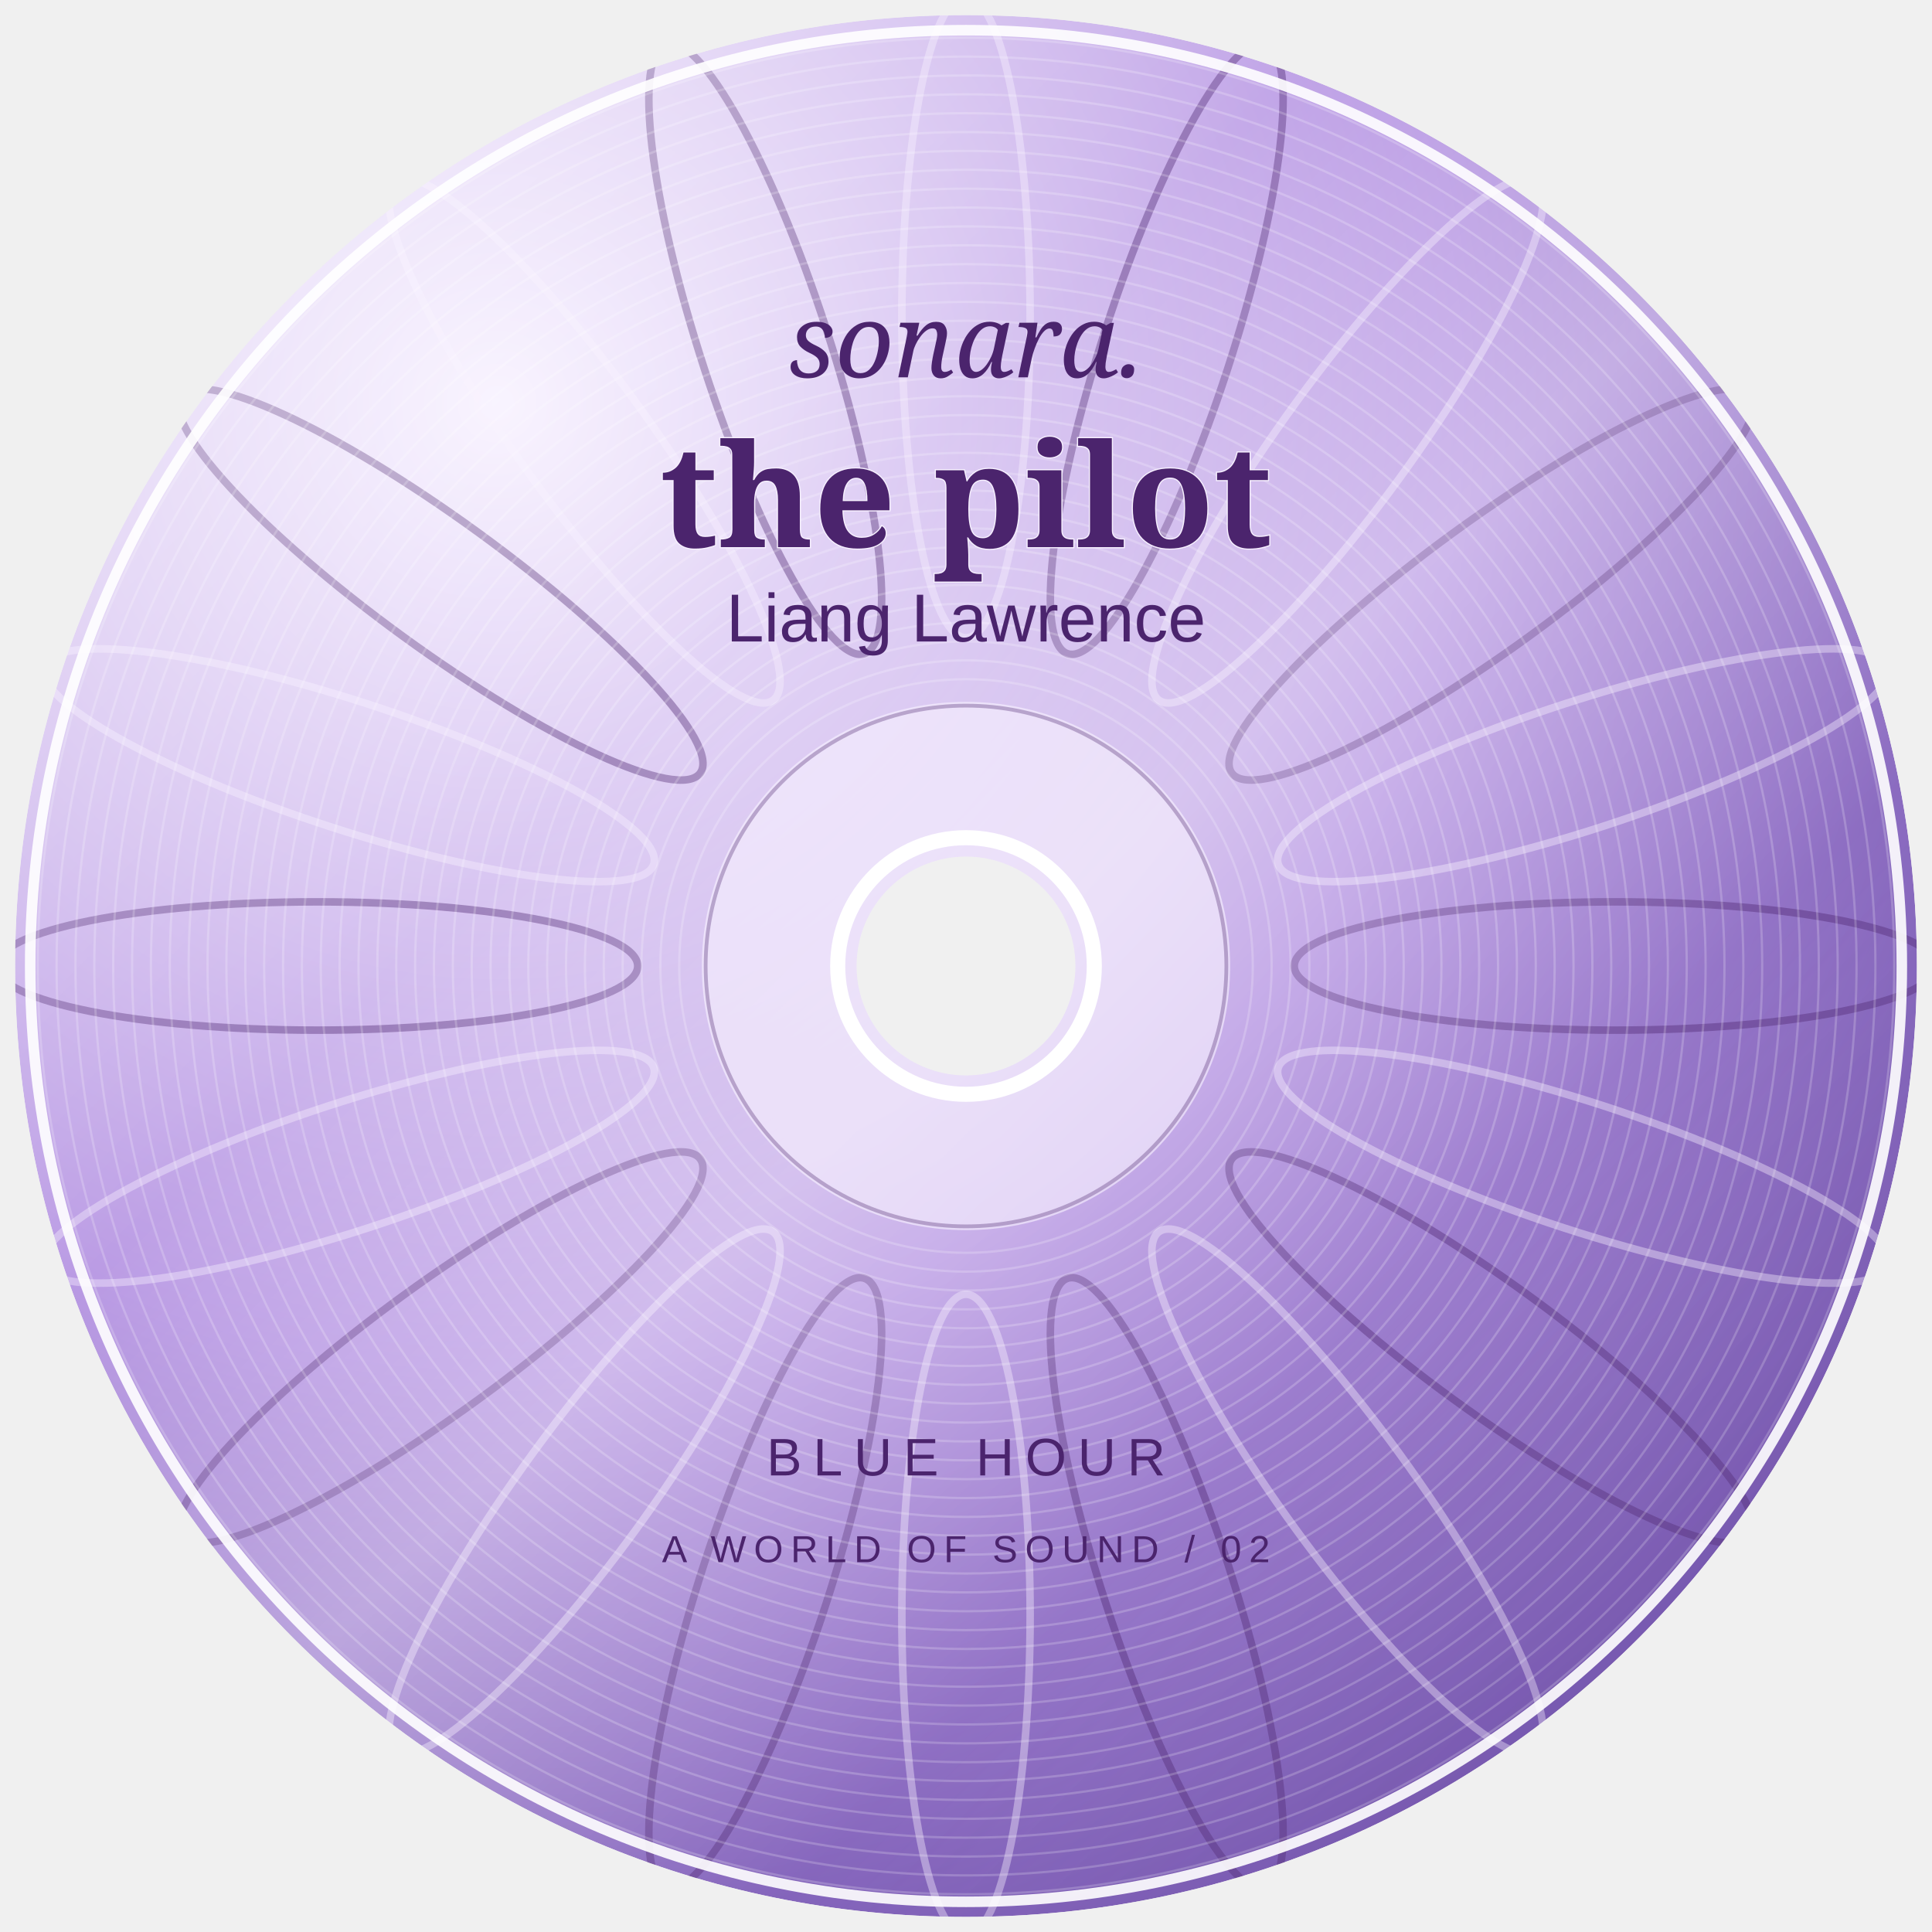
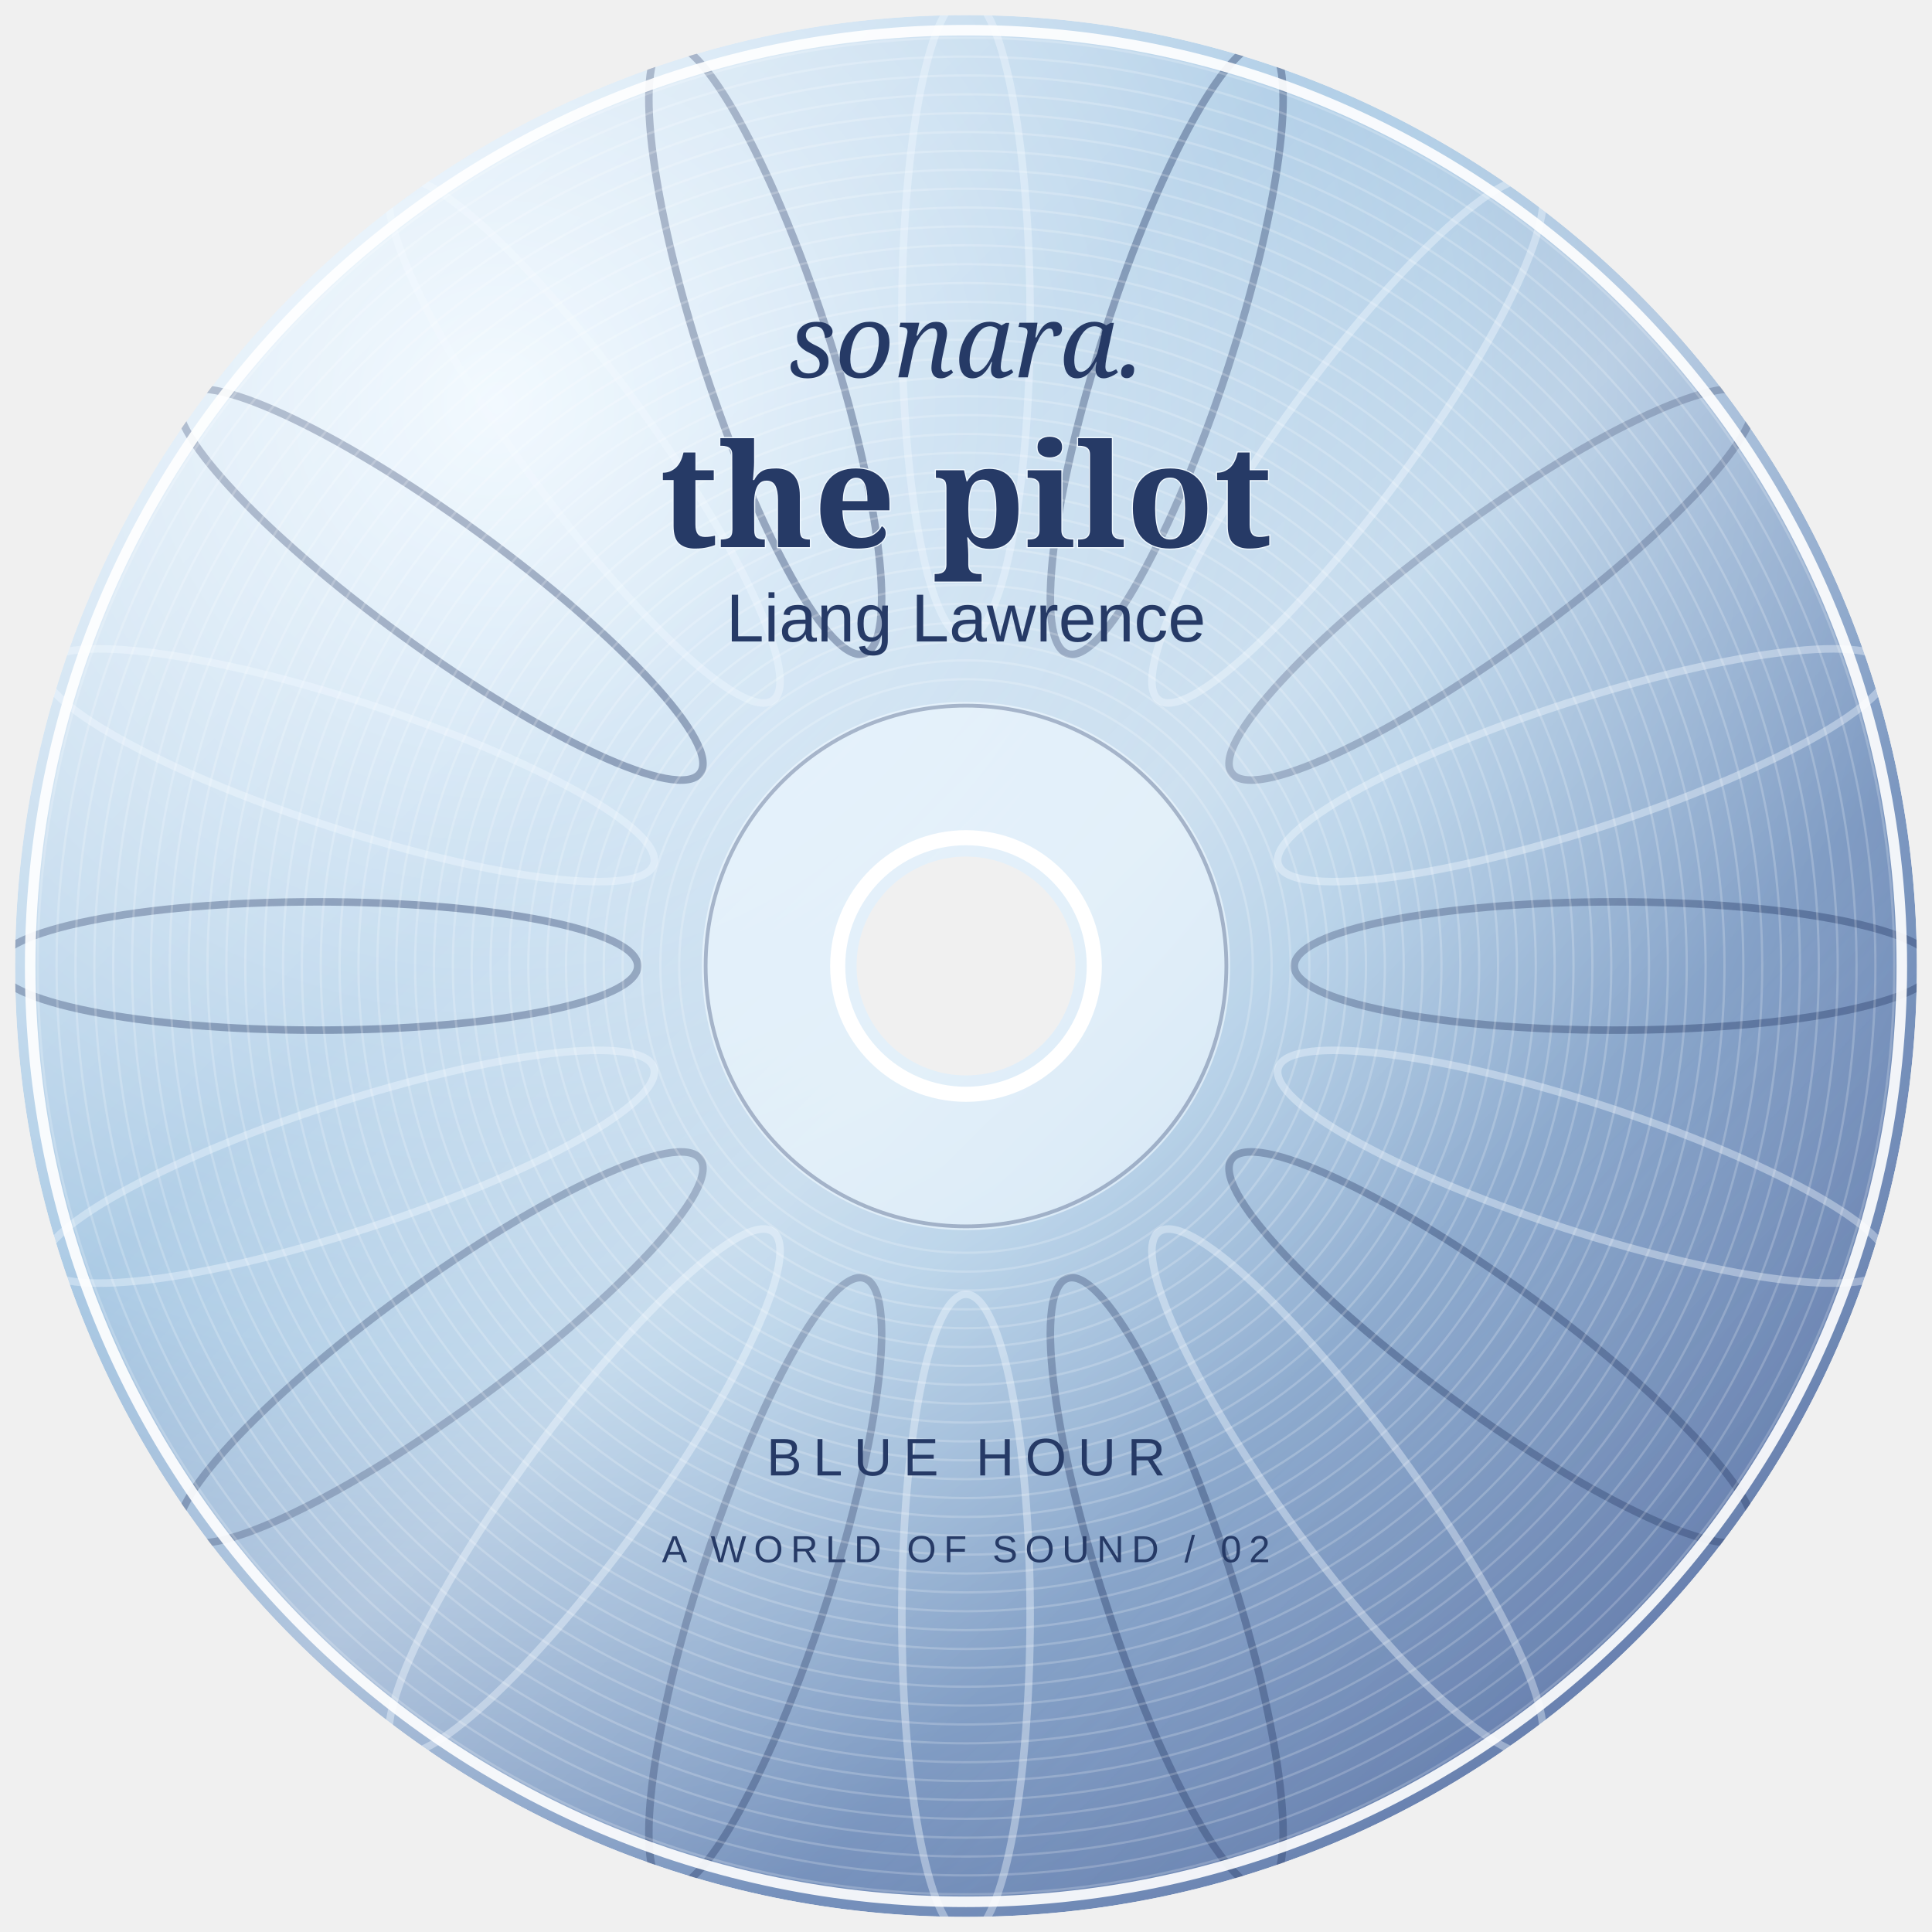
<svg xmlns="http://www.w3.org/2000/svg" width="512" height="512" viewBox="0 0 512 512">
  <defs>
    <radialGradient id="base" cx="25%" cy="20%" r="90%">
-       <stop stop-color="#f7f1ff" />
-       <stop offset=".57" stop-color="#ba9be4" />
-       <stop offset="1" stop-color="#7454af" />
+       <stop stop-color="#eff8ff" />
+       <stop offset=".57" stop-color="#accbe5" />
+       <stop offset="1" stop-color="#657faf" />
    </radialGradient>
    <linearGradient id="shine" x1="0" y1="0" x2="1" y2="1">
      <stop stop-color="white" stop-opacity=".5" />
      <stop offset=".35" stop-color="white" stop-opacity="0" />
      <stop offset=".51" stop-color="white" stop-opacity=".30" />
      <stop offset=".7" stop-color="white" stop-opacity="0" />
-       <stop offset="1" stop-color="#4b246d" stop-opacity=".16" />
+       <stop offset="1" stop-color="#263a66" stop-opacity=".16" />
    </linearGradient>
    <mask id="cut">
      <circle cx="256" cy="256" r="252" fill="white" />
      <circle cx="256" cy="256" r="29" fill="black" />
    </mask>
    <filter id="mist">
      <feGaussianBlur stdDeviation="23" />
    </filter>
  </defs>
  <g mask="url(#cut)">
    <circle cx="256" cy="256" r="252" fill="url(#base)" />
-     <ellipse cx="428.0" cy="256.0" rx="17" ry="85" transform="rotate(90 428.0 256.0)" fill="none" stroke="#4b246d" stroke-width="2" opacity=".4" />
-     <ellipse cx="419.6" cy="309.2" rx="17" ry="85" transform="rotate(108 419.6 309.2)" fill="none" stroke="#f7f1ff" stroke-width="2" opacity=".4" />
-     <ellipse cx="395.2" cy="357.1" rx="17" ry="85" transform="rotate(126 395.2 357.1)" fill="none" stroke="#4b246d" stroke-width="2" opacity=".4" />
-     <ellipse cx="357.1" cy="395.2" rx="17" ry="85" transform="rotate(144 357.1 395.2)" fill="none" stroke="#f7f1ff" stroke-width="2" opacity=".4" />
-     <ellipse cx="309.2" cy="419.6" rx="17" ry="85" transform="rotate(162 309.2 419.6)" fill="none" stroke="#4b246d" stroke-width="2" opacity=".4" />
-     <ellipse cx="256.0" cy="428.0" rx="17" ry="85" transform="rotate(180 256.0 428.0)" fill="none" stroke="#f7f1ff" stroke-width="2" opacity=".4" />
-     <ellipse cx="202.8" cy="419.6" rx="17" ry="85" transform="rotate(198 202.8 419.6)" fill="none" stroke="#4b246d" stroke-width="2" opacity=".4" />
-     <ellipse cx="154.9" cy="395.2" rx="17" ry="85" transform="rotate(216 154.9 395.2)" fill="none" stroke="#f7f1ff" stroke-width="2" opacity=".4" />
-     <ellipse cx="116.8" cy="357.1" rx="17" ry="85" transform="rotate(234 116.8 357.1)" fill="none" stroke="#4b246d" stroke-width="2" opacity=".4" />
-     <ellipse cx="92.4" cy="309.2" rx="17" ry="85" transform="rotate(252 92.4 309.2)" fill="none" stroke="#f7f1ff" stroke-width="2" opacity=".4" />
-     <ellipse cx="84.0" cy="256.0" rx="17" ry="85" transform="rotate(270 84.0 256.0)" fill="none" stroke="#4b246d" stroke-width="2" opacity=".4" />
-     <ellipse cx="92.4" cy="202.8" rx="17" ry="85" transform="rotate(288 92.4 202.8)" fill="none" stroke="#f7f1ff" stroke-width="2" opacity=".4" />
-     <ellipse cx="116.8" cy="154.9" rx="17" ry="85" transform="rotate(306 116.8 154.9)" fill="none" stroke="#4b246d" stroke-width="2" opacity=".4" />
-     <ellipse cx="154.9" cy="116.8" rx="17" ry="85" transform="rotate(324 154.9 116.8)" fill="none" stroke="#f7f1ff" stroke-width="2" opacity=".4" />
-     <ellipse cx="202.8" cy="92.4" rx="17" ry="85" transform="rotate(342 202.8 92.4)" fill="none" stroke="#4b246d" stroke-width="2" opacity=".4" />
-     <ellipse cx="256.0" cy="84.0" rx="17" ry="85" transform="rotate(360 256.0 84.0)" fill="none" stroke="#f7f1ff" stroke-width="2" opacity=".4" />
-     <ellipse cx="309.2" cy="92.4" rx="17" ry="85" transform="rotate(378 309.2 92.4)" fill="none" stroke="#4b246d" stroke-width="2" opacity=".4" />
-     <ellipse cx="357.1" cy="116.8" rx="17" ry="85" transform="rotate(396 357.1 116.8)" fill="none" stroke="#f7f1ff" stroke-width="2" opacity=".4" />
-     <ellipse cx="395.2" cy="154.9" rx="17" ry="85" transform="rotate(414 395.2 154.9)" fill="none" stroke="#4b246d" stroke-width="2" opacity=".4" />
-     <ellipse cx="419.6" cy="202.8" rx="17" ry="85" transform="rotate(432 419.6 202.8)" fill="none" stroke="#f7f1ff" stroke-width="2" opacity=".4" />
+     <ellipse cx="428.0" cy="256.0" rx="17" ry="85" transform="rotate(90 428.0 256.0)" fill="none" stroke="#263a66" stroke-width="2" opacity=".4" />
+     <ellipse cx="419.6" cy="309.2" rx="17" ry="85" transform="rotate(108 419.6 309.2)" fill="none" stroke="#eff8ff" stroke-width="2" opacity=".4" />
+     <ellipse cx="395.2" cy="357.1" rx="17" ry="85" transform="rotate(126 395.2 357.1)" fill="none" stroke="#263a66" stroke-width="2" opacity=".4" />
+     <ellipse cx="357.1" cy="395.2" rx="17" ry="85" transform="rotate(144 357.1 395.2)" fill="none" stroke="#eff8ff" stroke-width="2" opacity=".4" />
+     <ellipse cx="309.2" cy="419.6" rx="17" ry="85" transform="rotate(162 309.2 419.6)" fill="none" stroke="#263a66" stroke-width="2" opacity=".4" />
+     <ellipse cx="256.0" cy="428.0" rx="17" ry="85" transform="rotate(180 256.0 428.0)" fill="none" stroke="#eff8ff" stroke-width="2" opacity=".4" />
+     <ellipse cx="202.8" cy="419.6" rx="17" ry="85" transform="rotate(198 202.8 419.6)" fill="none" stroke="#263a66" stroke-width="2" opacity=".4" />
+     <ellipse cx="154.9" cy="395.2" rx="17" ry="85" transform="rotate(216 154.9 395.2)" fill="none" stroke="#eff8ff" stroke-width="2" opacity=".4" />
+     <ellipse cx="116.8" cy="357.1" rx="17" ry="85" transform="rotate(234 116.8 357.1)" fill="none" stroke="#263a66" stroke-width="2" opacity=".4" />
+     <ellipse cx="92.4" cy="309.2" rx="17" ry="85" transform="rotate(252 92.4 309.2)" fill="none" stroke="#eff8ff" stroke-width="2" opacity=".4" />
+     <ellipse cx="84.0" cy="256.0" rx="17" ry="85" transform="rotate(270 84.0 256.0)" fill="none" stroke="#263a66" stroke-width="2" opacity=".4" />
+     <ellipse cx="92.4" cy="202.8" rx="17" ry="85" transform="rotate(288 92.4 202.8)" fill="none" stroke="#eff8ff" stroke-width="2" opacity=".4" />
+     <ellipse cx="116.8" cy="154.9" rx="17" ry="85" transform="rotate(306 116.8 154.9)" fill="none" stroke="#263a66" stroke-width="2" opacity=".4" />
+     <ellipse cx="154.9" cy="116.8" rx="17" ry="85" transform="rotate(324 154.9 116.8)" fill="none" stroke="#eff8ff" stroke-width="2" opacity=".4" />
+     <ellipse cx="202.8" cy="92.4" rx="17" ry="85" transform="rotate(342 202.8 92.4)" fill="none" stroke="#263a66" stroke-width="2" opacity=".4" />
+     <ellipse cx="256.0" cy="84.0" rx="17" ry="85" transform="rotate(360 256.0 84.0)" fill="none" stroke="#eff8ff" stroke-width="2" opacity=".4" />
+     <ellipse cx="309.2" cy="92.4" rx="17" ry="85" transform="rotate(378 309.2 92.4)" fill="none" stroke="#263a66" stroke-width="2" opacity=".4" />
+     <ellipse cx="357.1" cy="116.8" rx="17" ry="85" transform="rotate(396 357.1 116.8)" fill="none" stroke="#eff8ff" stroke-width="2" opacity=".4" />
+     <ellipse cx="395.2" cy="154.9" rx="17" ry="85" transform="rotate(414 395.2 154.9)" fill="none" stroke="#263a66" stroke-width="2" opacity=".4" />
+     <ellipse cx="419.6" cy="202.8" rx="17" ry="85" transform="rotate(432 419.6 202.8)" fill="none" stroke="#eff8ff" stroke-width="2" opacity=".4" />
    <circle cx="256" cy="256" r="76" fill="none" stroke="white" stroke-width=".6" opacity=".2" />
    <circle cx="256" cy="256" r="81" fill="none" stroke="white" stroke-width=".6" opacity=".2" />
    <circle cx="256" cy="256" r="86" fill="none" stroke="white" stroke-width=".6" opacity=".2" />
    <circle cx="256" cy="256" r="91" fill="none" stroke="white" stroke-width=".6" opacity=".2" />
    <circle cx="256" cy="256" r="96" fill="none" stroke="white" stroke-width=".6" opacity=".2" />
    <circle cx="256" cy="256" r="101" fill="none" stroke="white" stroke-width=".6" opacity=".2" />
    <circle cx="256" cy="256" r="106" fill="none" stroke="white" stroke-width=".6" opacity=".2" />
    <circle cx="256" cy="256" r="111" fill="none" stroke="white" stroke-width=".6" opacity=".2" />
    <circle cx="256" cy="256" r="116" fill="none" stroke="white" stroke-width=".6" opacity=".2" />
    <circle cx="256" cy="256" r="121" fill="none" stroke="white" stroke-width=".6" opacity=".2" />
    <circle cx="256" cy="256" r="126" fill="none" stroke="white" stroke-width=".6" opacity=".2" />
    <circle cx="256" cy="256" r="131" fill="none" stroke="white" stroke-width=".6" opacity=".2" />
    <circle cx="256" cy="256" r="136" fill="none" stroke="white" stroke-width=".6" opacity=".2" />
    <circle cx="256" cy="256" r="141" fill="none" stroke="white" stroke-width=".6" opacity=".2" />
    <circle cx="256" cy="256" r="146" fill="none" stroke="white" stroke-width=".6" opacity=".2" />
    <circle cx="256" cy="256" r="151" fill="none" stroke="white" stroke-width=".6" opacity=".2" />
    <circle cx="256" cy="256" r="156" fill="none" stroke="white" stroke-width=".6" opacity=".2" />
    <circle cx="256" cy="256" r="161" fill="none" stroke="white" stroke-width=".6" opacity=".2" />
    <circle cx="256" cy="256" r="166" fill="none" stroke="white" stroke-width=".6" opacity=".2" />
    <circle cx="256" cy="256" r="171" fill="none" stroke="white" stroke-width=".6" opacity=".2" />
    <circle cx="256" cy="256" r="176" fill="none" stroke="white" stroke-width=".6" opacity=".2" />
    <circle cx="256" cy="256" r="181" fill="none" stroke="white" stroke-width=".6" opacity=".2" />
    <circle cx="256" cy="256" r="186" fill="none" stroke="white" stroke-width=".6" opacity=".2" />
    <circle cx="256" cy="256" r="191" fill="none" stroke="white" stroke-width=".6" opacity=".2" />
    <circle cx="256" cy="256" r="196" fill="none" stroke="white" stroke-width=".6" opacity=".2" />
    <circle cx="256" cy="256" r="201" fill="none" stroke="white" stroke-width=".6" opacity=".2" />
    <circle cx="256" cy="256" r="206" fill="none" stroke="white" stroke-width=".6" opacity=".2" />
    <circle cx="256" cy="256" r="211" fill="none" stroke="white" stroke-width=".6" opacity=".2" />
    <circle cx="256" cy="256" r="216" fill="none" stroke="white" stroke-width=".6" opacity=".2" />
    <circle cx="256" cy="256" r="221" fill="none" stroke="white" stroke-width=".6" opacity=".2" />
    <circle cx="256" cy="256" r="226" fill="none" stroke="white" stroke-width=".6" opacity=".2" />
    <circle cx="256" cy="256" r="231" fill="none" stroke="white" stroke-width=".6" opacity=".2" />
    <circle cx="256" cy="256" r="236" fill="none" stroke="white" stroke-width=".6" opacity=".2" />
    <circle cx="256" cy="256" r="241" fill="none" stroke="white" stroke-width=".6" opacity=".2" />
    <circle cx="256" cy="256" r="246" fill="none" stroke="white" stroke-width=".6" opacity=".2" />
    <circle cx="256" cy="256" r="252" fill="url(#shine)" />
    <circle cx="256" cy="256" r="248" fill="none" stroke="white" stroke-width="2.8" opacity=".9" />
-     <circle cx="256" cy="256" r="70" fill="#f7f1ff" opacity=".63" />
-     <circle cx="256" cy="256" r="69" fill="none" stroke="#4b246d" opacity=".33" />
+     <circle cx="256" cy="256" r="70" fill="#eff8ff" opacity=".63" />
+     <circle cx="256" cy="256" r="69" fill="none" stroke="#263a66" opacity=".33" />
    <circle cx="256" cy="256" r="34" fill="none" stroke="white" stroke-width="4" />
-     <text x="256" y="100" text-anchor="middle" font-family="Georgia,serif" font-style="italic" font-size="27" fill="#4b246d">sonara.</text>
-     <text x="256" y="145" text-anchor="middle" font-family="Georgia,serif" font-size="38" font-weight="bold" fill="#4b246d" stroke="#f7f1ff" stroke-width=".6" paint-order="stroke">the pilot</text>
-     <text x="256" y="170" text-anchor="middle" font-family="Arial,sans-serif" font-size="18" fill="#4b246d">Liang Lawrence</text>
-     <text x="256" y="391" text-anchor="middle" font-family="Arial,sans-serif" font-size="14" letter-spacing="3" fill="#4b246d">BLUE HOUR</text>
-     <text x="256" y="414" text-anchor="middle" font-family="Arial,sans-serif" font-size="10" letter-spacing="2" fill="#4b246d">A WORLD OF SOUND / 02</text>
+     <text x="256" y="100" text-anchor="middle" font-family="Georgia,serif" font-style="italic" font-size="27" fill="#263a66">sonara.</text>
+     <text x="256" y="145" text-anchor="middle" font-family="Georgia,serif" font-size="38" font-weight="bold" fill="#263a66" stroke="#eff8ff" stroke-width=".6" paint-order="stroke">the pilot</text>
+     <text x="256" y="170" text-anchor="middle" font-family="Arial,sans-serif" font-size="18" fill="#263a66">Liang Lawrence</text>
+     <text x="256" y="391" text-anchor="middle" font-family="Arial,sans-serif" font-size="14" letter-spacing="3" fill="#263a66">BLUE HOUR</text>
+     <text x="256" y="414" text-anchor="middle" font-family="Arial,sans-serif" font-size="10" letter-spacing="2" fill="#263a66">A WORLD OF SOUND / 02</text>
  </g>
</svg>
